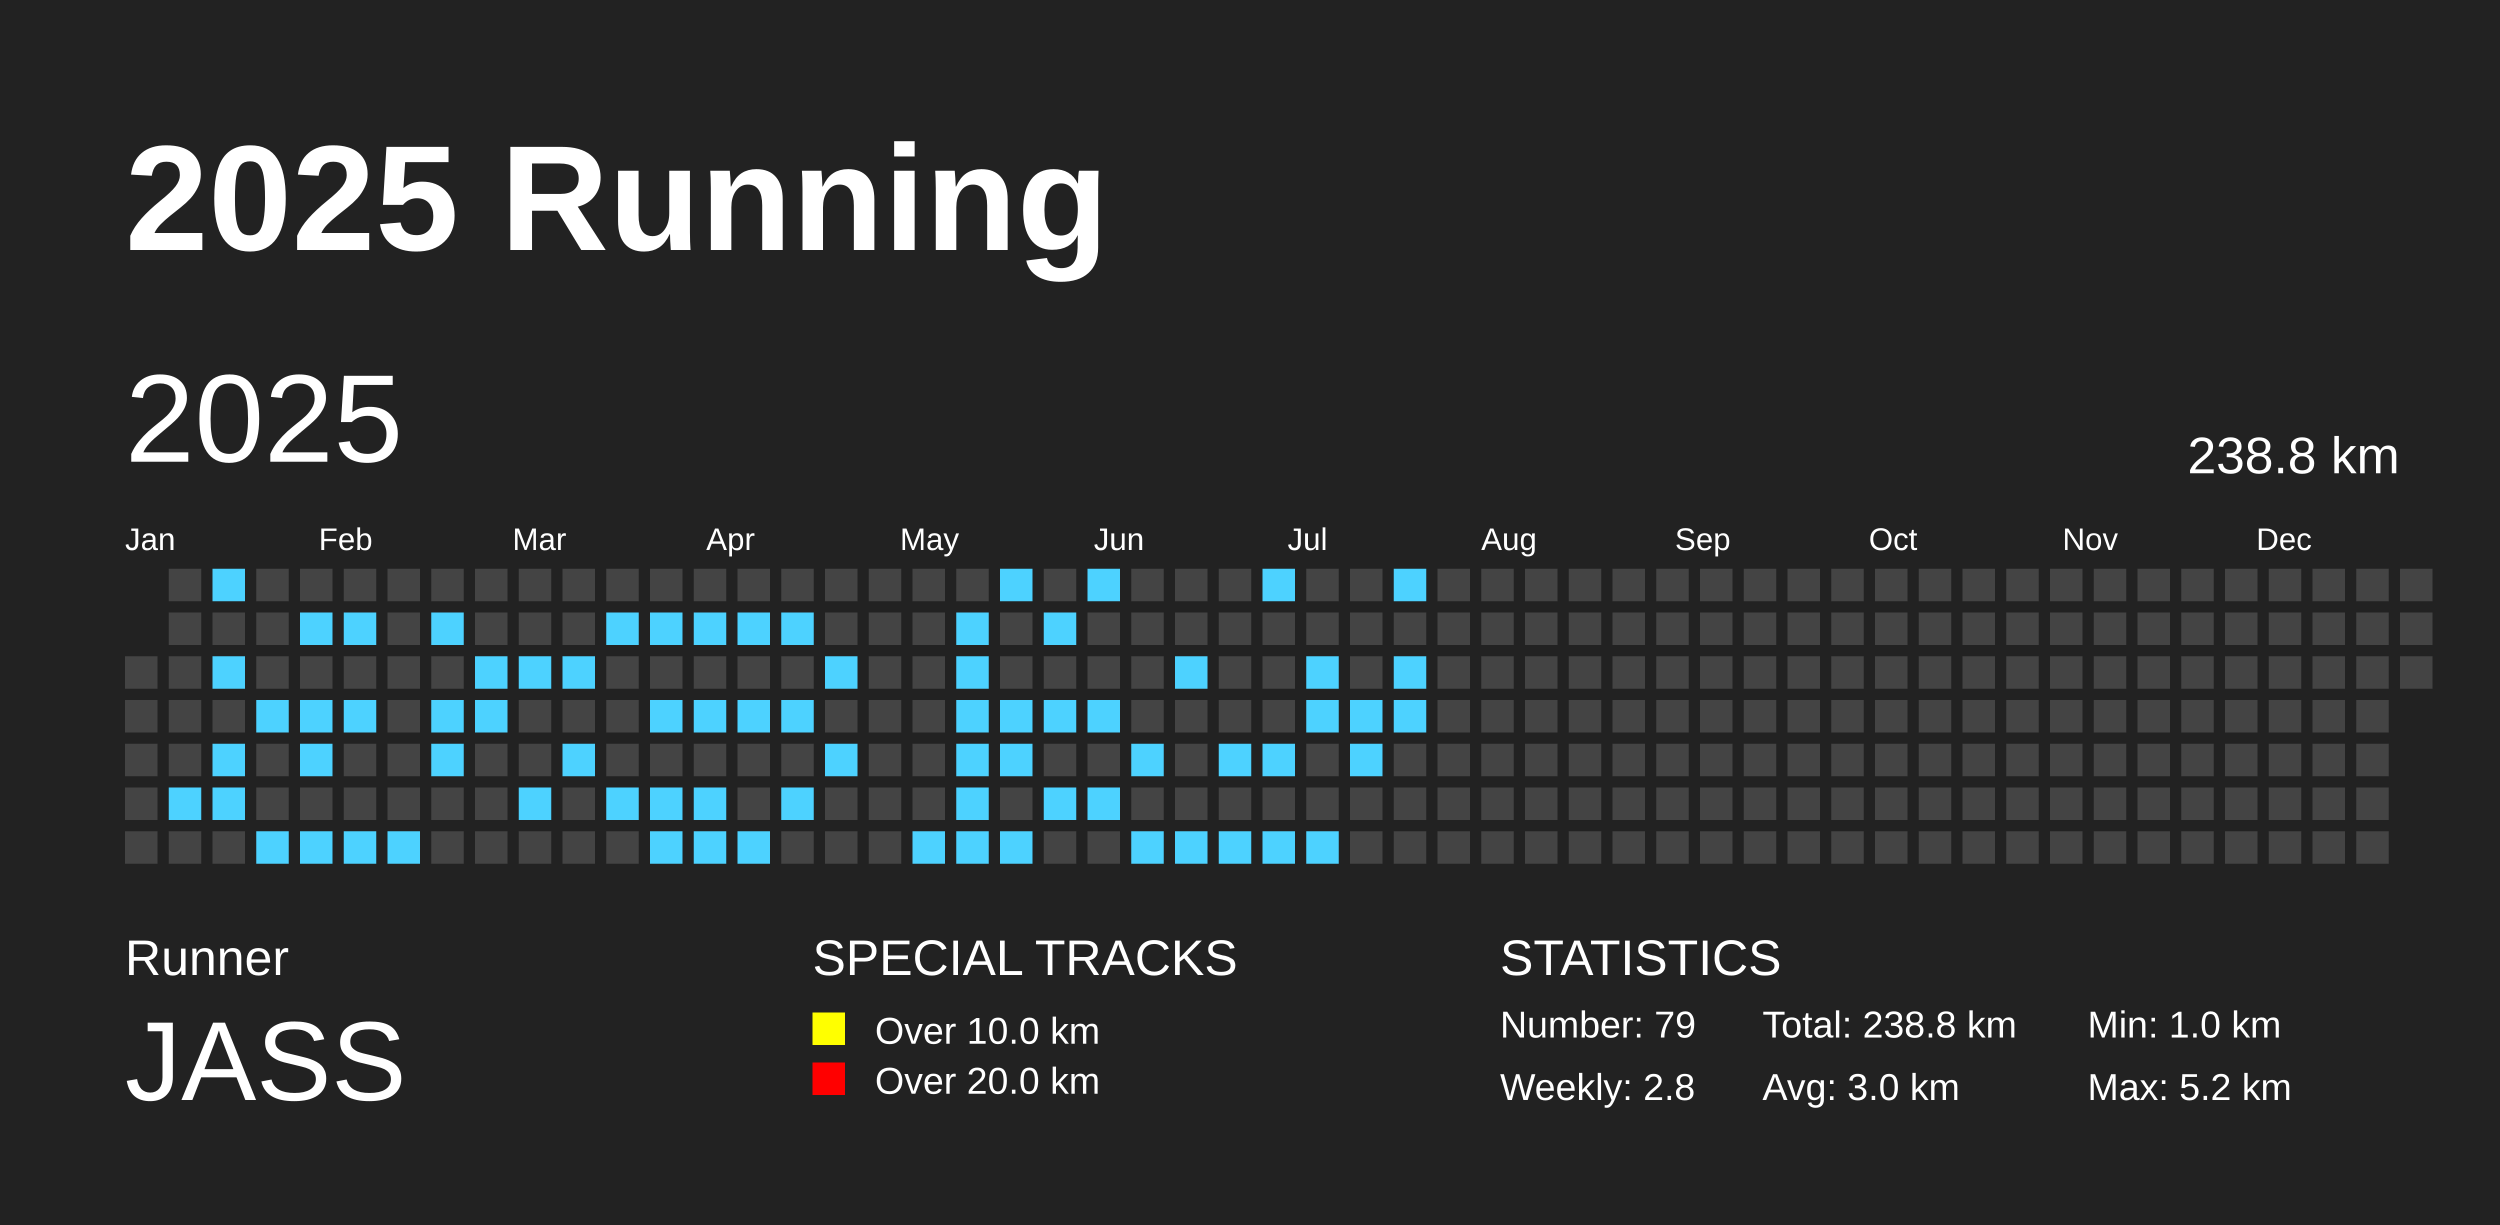
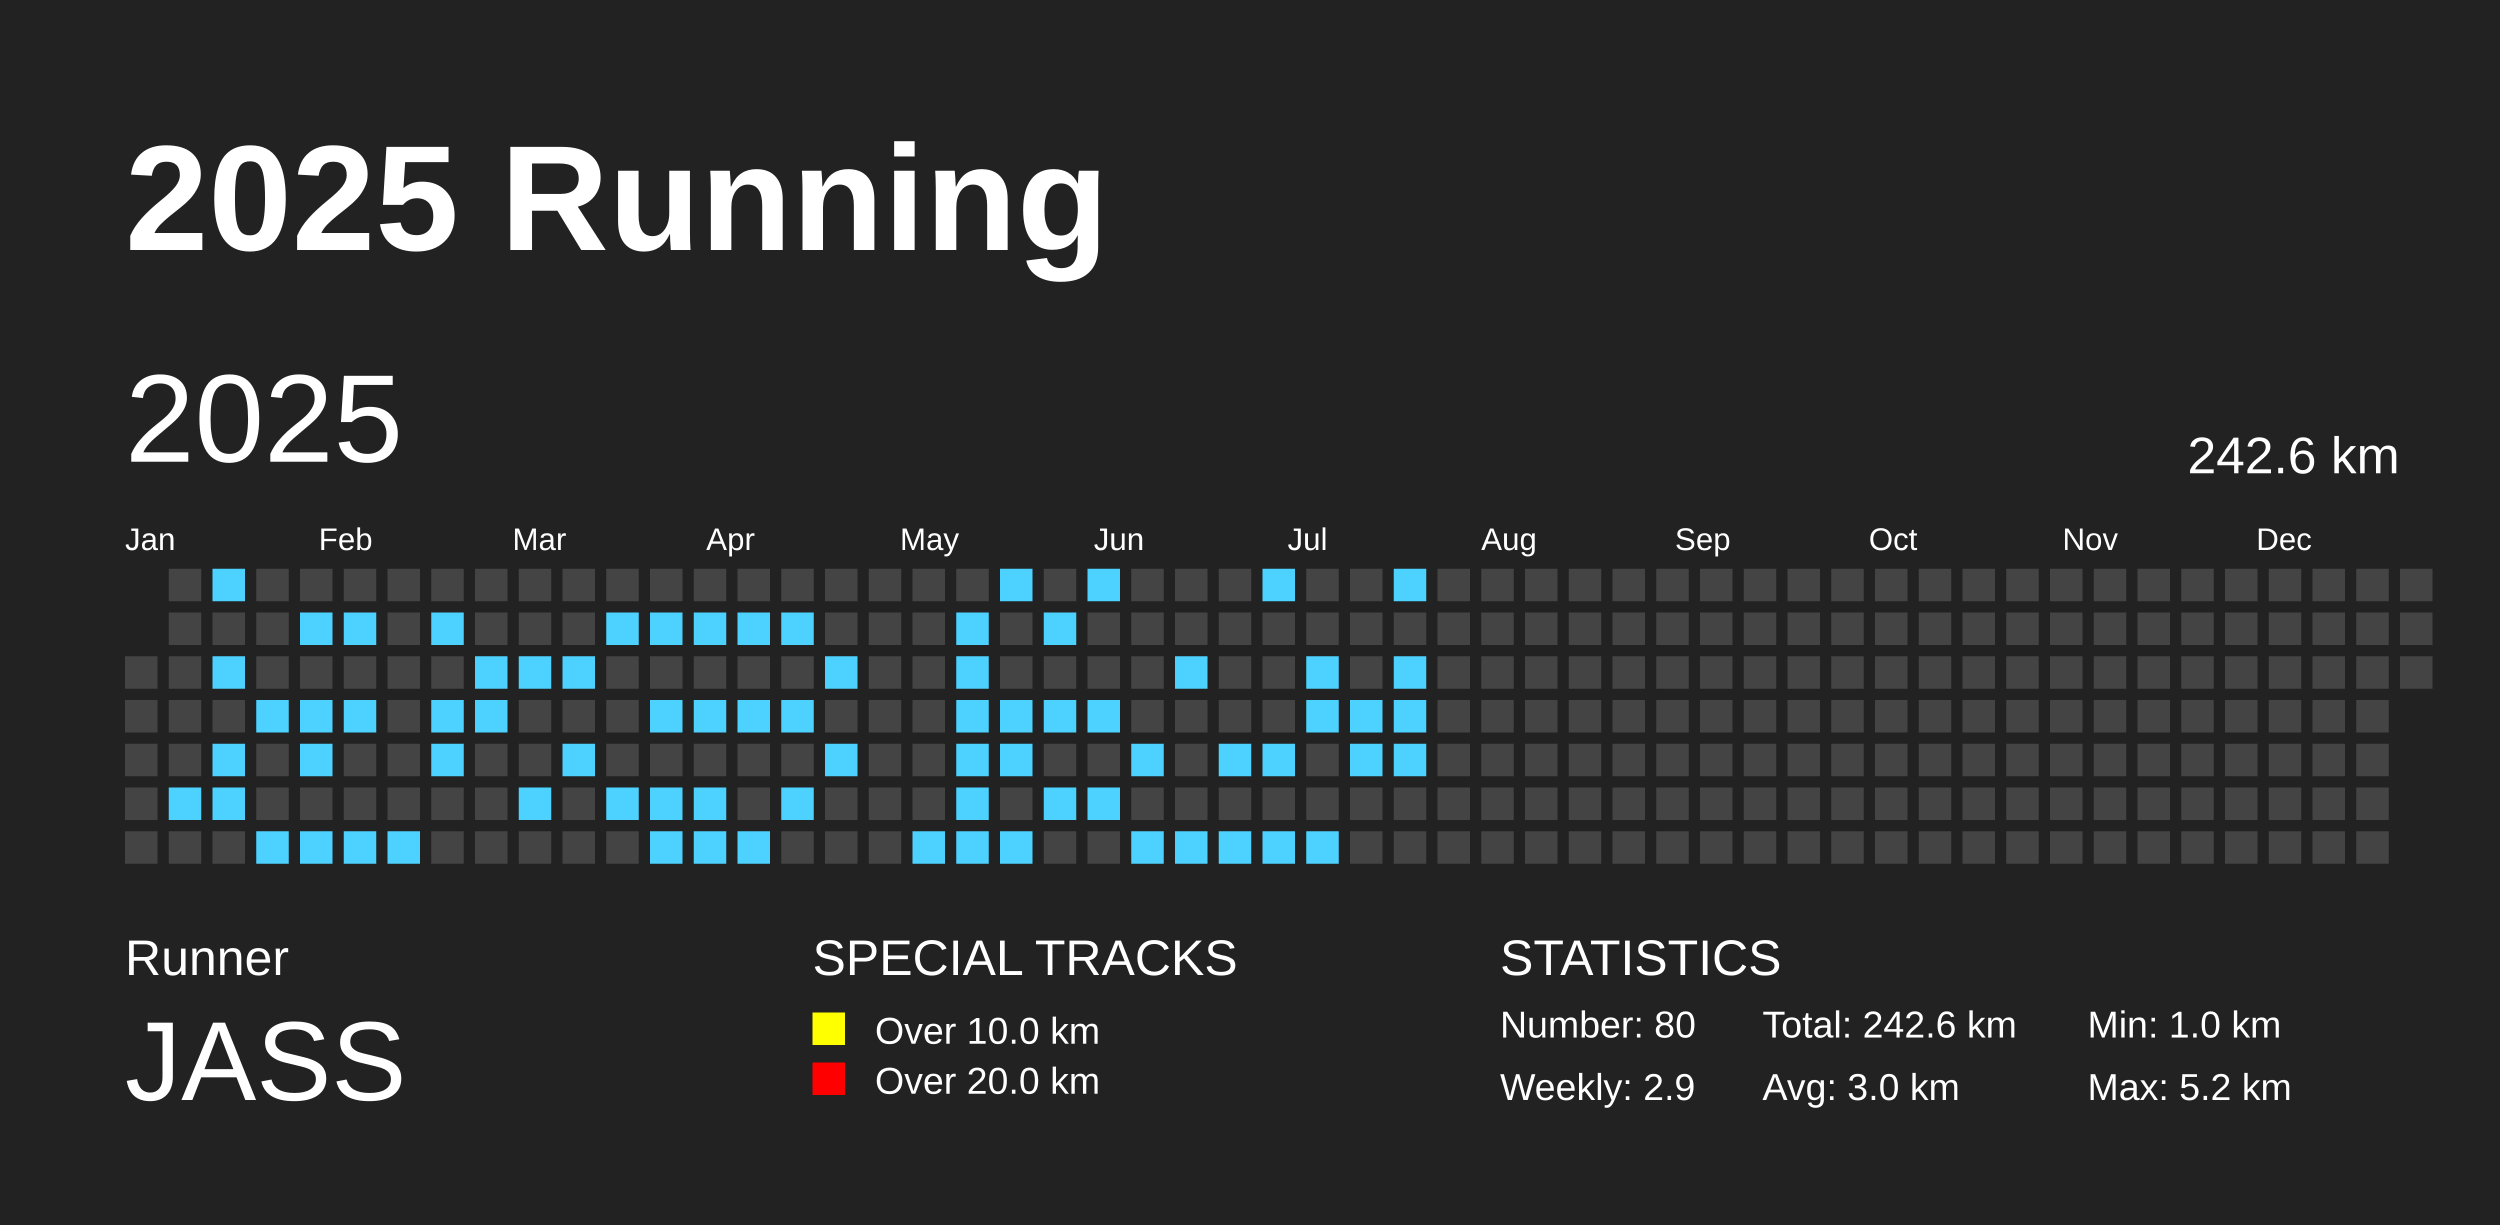
<svg xmlns="http://www.w3.org/2000/svg" baseProfile="full" height="98mm" version="1.1" viewBox="0,0,200,98" width="200mm">
  <defs />
  <rect fill="#222222" height="98" width="200" x="0" y="0" />
  <text fill="#FFFFFF" style="font-size:12px; font-family:Arial; font-weight:bold;" x="10" y="20">2025 Running</text>
  <text fill="#FFFFFF" style="font-size:4px; font-family:Arial" x="10" y="78">Runner</text>
  <text fill="#FFFFFF" style="font-size:9px; font-family:Arial" x="10" y="88">JASS</text>
  <text fill="#FFFFFF" style="font-size:4px; font-family:Arial" x="65" y="78">SPECIAL TRACKS</text>
  <rect fill="yellow" height="2.6" width="2.6" x="65" y="81" />
  <text fill="#FFFFFF" style="font-size:3px; font-family:Arial" x="70" y="83.5">Over 10.0 km</text>
  <rect fill="red" height="2.6" width="2.6" x="65" y="85" />
  <text fill="#FFFFFF" style="font-size:3px; font-family:Arial" x="70" y="87.5">Over 20.0 km</text>
  <text fill="#FFFFFF" style="font-size:4px; font-family:Arial" x="120" y="78">STATISTICS</text>
-   <text fill="#FFFFFF" style="font-size:3px; font-family:Arial" x="120" y="83">Number: 79</text>
-   <text fill="#FFFFFF" style="font-size:3px; font-family:Arial" x="120" y="88">Weekly: 2.8</text>
-   <text fill="#FFFFFF" style="font-size:3px; font-family:Arial" x="141" y="83">Total: 238.8 km</text>
+   <text fill="#FFFFFF" style="font-size:3px; font-family:Arial" x="120" y="83">Number: 80</text>
+   <text fill="#FFFFFF" style="font-size:3px; font-family:Arial" x="120" y="88">Weekly: 2.9</text>
+   <text fill="#FFFFFF" style="font-size:3px; font-family:Arial" x="141" y="83">Total: 242.6 km</text>
  <text fill="#FFFFFF" style="font-size:3px; font-family:Arial" x="141" y="88">Avg: 3.0 km</text>
  <text fill="#FFFFFF" style="font-size:3px; font-family:Arial" x="167" y="83">Min: 1.0 km</text>
  <text fill="#FFFFFF" style="font-size:3px; font-family:Arial" x="167" y="88">Max: 5.2 km</text>
  <text dominant-baseline="hanging" fill="#FFFFFF" style="font-size:10.0px; font-family:Arial;" x="10" y="30">2025</text>
-   <text dominant-baseline="hanging" fill="#FFFFFF" style="font-size:4.125px; font-family:Arial;" x="175" y="35">238.8 km</text>
+   <text dominant-baseline="hanging" fill="#FFFFFF" style="font-size:4.125px; font-family:Arial;" x="175" y="35">242.6 km</text>
  <text fill="#FFFFFF" style="font-size:2.5px; font-family:Arial" x="10.0" y="44">Jan</text>
  <text fill="#FFFFFF" style="font-size:2.5px; font-family:Arial" x="25.5" y="44">Feb</text>
  <text fill="#FFFFFF" style="font-size:2.5px; font-family:Arial" x="41.0" y="44">Mar</text>
  <text fill="#FFFFFF" style="font-size:2.5px; font-family:Arial" x="56.5" y="44">Apr</text>
  <text fill="#FFFFFF" style="font-size:2.5px; font-family:Arial" x="72.0" y="44">May</text>
  <text fill="#FFFFFF" style="font-size:2.5px; font-family:Arial" x="87.5" y="44">Jun</text>
  <text fill="#FFFFFF" style="font-size:2.5px; font-family:Arial" x="103.0" y="44">Jul</text>
  <text fill="#FFFFFF" style="font-size:2.5px; font-family:Arial" x="118.5" y="44">Aug</text>
  <text fill="#FFFFFF" style="font-size:2.5px; font-family:Arial" x="134.0" y="44">Sep</text>
  <text fill="#FFFFFF" style="font-size:2.5px; font-family:Arial" x="149.5" y="44">Oct</text>
  <text fill="#FFFFFF" style="font-size:2.5px; font-family:Arial" x="165.0" y="44">Nov</text>
  <text fill="#FFFFFF" style="font-size:2.5px; font-family:Arial" x="180.5" y="44">Dec</text>
  <rect fill="#444444" height="2.6" width="2.6" x="10.0" y="52.5" />
  <rect fill="#444444" height="2.6" width="2.6" x="10.0" y="56.0" />
  <rect fill="#444444" height="2.6" width="2.6" x="10.0" y="59.5" />
  <rect fill="#444444" height="2.6" width="2.6" x="10.0" y="63.0" />
  <rect fill="#444444" height="2.6" width="2.6" x="10.0" y="66.5" />
  <rect fill="#444444" height="2.6" width="2.6" x="13.5" y="45.5" />
  <rect fill="#444444" height="2.6" width="2.6" x="13.5" y="49.0" />
  <rect fill="#444444" height="2.6" width="2.6" x="13.5" y="52.5" />
  <rect fill="#444444" height="2.6" width="2.6" x="13.5" y="56.0" />
  <rect fill="#444444" height="2.6" width="2.6" x="13.5" y="59.5" />
  <rect fill="#4DD2FF" height="2.6" width="2.6" x="13.5" y="63.0" />
  <rect fill="#444444" height="2.6" width="2.6" x="13.5" y="66.5" />
  <rect fill="#4DD2FF" height="2.6" width="2.6" x="17.0" y="45.5" />
  <rect fill="#444444" height="2.6" width="2.6" x="17.0" y="49.0" />
  <rect fill="#4DD2FF" height="2.6" width="2.6" x="17.0" y="52.5" />
  <rect fill="#444444" height="2.6" width="2.6" x="17.0" y="56.0" />
  <rect fill="#4DD2FF" height="2.6" width="2.6" x="17.0" y="59.5" />
  <rect fill="#4DD2FF" height="2.6" width="2.6" x="17.0" y="63.0" />
  <rect fill="#444444" height="2.6" width="2.6" x="17.0" y="66.5" />
  <rect fill="#444444" height="2.6" width="2.6" x="20.5" y="45.5" />
  <rect fill="#444444" height="2.6" width="2.6" x="20.5" y="49.0" />
  <rect fill="#444444" height="2.6" width="2.6" x="20.5" y="52.5" />
  <rect fill="#4DD2FF" height="2.6" width="2.6" x="20.5" y="56.0" />
  <rect fill="#444444" height="2.6" width="2.6" x="20.5" y="59.5" />
  <rect fill="#444444" height="2.6" width="2.6" x="20.5" y="63.0" />
  <rect fill="#4DD2FF" height="2.6" width="2.6" x="20.5" y="66.5" />
  <rect fill="#444444" height="2.6" width="2.6" x="24.0" y="45.5" />
  <rect fill="#4DD2FF" height="2.6" width="2.6" x="24.0" y="49.0" />
  <rect fill="#444444" height="2.6" width="2.6" x="24.0" y="52.5" />
  <rect fill="#4DD2FF" height="2.6" width="2.6" x="24.0" y="56.0" />
  <rect fill="#4DD2FF" height="2.6" width="2.6" x="24.0" y="59.5" />
  <rect fill="#444444" height="2.6" width="2.6" x="24.0" y="63.0" />
  <rect fill="#4DD2FF" height="2.6" width="2.6" x="24.0" y="66.5" />
  <rect fill="#444444" height="2.6" width="2.6" x="27.5" y="45.5" />
  <rect fill="#4DD2FF" height="2.6" width="2.6" x="27.5" y="49.0" />
  <rect fill="#444444" height="2.6" width="2.6" x="27.5" y="52.5" />
  <rect fill="#4DD2FF" height="2.6" width="2.6" x="27.5" y="56.0" />
  <rect fill="#444444" height="2.6" width="2.6" x="27.5" y="59.5" />
  <rect fill="#444444" height="2.6" width="2.6" x="27.5" y="63.0" />
  <rect fill="#4DD2FF" height="2.6" width="2.6" x="27.5" y="66.5" />
  <rect fill="#444444" height="2.6" width="2.6" x="31.0" y="45.5" />
  <rect fill="#444444" height="2.6" width="2.6" x="31.0" y="49.0" />
  <rect fill="#444444" height="2.6" width="2.6" x="31.0" y="52.5" />
  <rect fill="#444444" height="2.6" width="2.6" x="31.0" y="56.0" />
  <rect fill="#444444" height="2.6" width="2.6" x="31.0" y="59.5" />
  <rect fill="#444444" height="2.6" width="2.6" x="31.0" y="63.0" />
  <rect fill="#4DD2FF" height="2.6" width="2.6" x="31.0" y="66.5" />
  <rect fill="#444444" height="2.6" width="2.6" x="34.5" y="45.5" />
  <rect fill="#4DD2FF" height="2.6" width="2.6" x="34.5" y="49.0" />
  <rect fill="#444444" height="2.6" width="2.6" x="34.5" y="52.5" />
  <rect fill="#4DD2FF" height="2.6" width="2.6" x="34.5" y="56.0" />
  <rect fill="#4DD2FF" height="2.6" width="2.6" x="34.5" y="59.5" />
  <rect fill="#444444" height="2.6" width="2.6" x="34.5" y="63.0" />
  <rect fill="#444444" height="2.6" width="2.6" x="34.5" y="66.5" />
  <rect fill="#444444" height="2.6" width="2.6" x="38.0" y="45.5" />
  <rect fill="#444444" height="2.6" width="2.6" x="38.0" y="49.0" />
  <rect fill="#4DD2FF" height="2.6" width="2.6" x="38.0" y="52.5" />
  <rect fill="#4DD2FF" height="2.6" width="2.6" x="38.0" y="56.0" />
  <rect fill="#444444" height="2.6" width="2.6" x="38.0" y="59.5" />
  <rect fill="#444444" height="2.6" width="2.6" x="38.0" y="63.0" />
  <rect fill="#444444" height="2.6" width="2.6" x="38.0" y="66.5" />
  <rect fill="#444444" height="2.6" width="2.6" x="41.5" y="45.5" />
  <rect fill="#444444" height="2.6" width="2.6" x="41.5" y="49.0" />
  <rect fill="#4DD2FF" height="2.6" width="2.6" x="41.5" y="52.5" />
  <rect fill="#444444" height="2.6" width="2.6" x="41.5" y="56.0" />
  <rect fill="#444444" height="2.6" width="2.6" x="41.5" y="59.5" />
  <rect fill="#4DD2FF" height="2.6" width="2.6" x="41.5" y="63.0" />
  <rect fill="#444444" height="2.6" width="2.6" x="41.5" y="66.5" />
  <rect fill="#444444" height="2.6" width="2.6" x="45.0" y="45.5" />
  <rect fill="#444444" height="2.6" width="2.6" x="45.0" y="49.0" />
  <rect fill="#4DD2FF" height="2.6" width="2.6" x="45.0" y="52.5" />
  <rect fill="#444444" height="2.6" width="2.6" x="45.0" y="56.0" />
  <rect fill="#4DD2FF" height="2.6" width="2.6" x="45.0" y="59.5" />
  <rect fill="#444444" height="2.6" width="2.6" x="45.0" y="63.0" />
  <rect fill="#444444" height="2.6" width="2.6" x="45.0" y="66.5" />
  <rect fill="#444444" height="2.6" width="2.6" x="48.5" y="45.5" />
  <rect fill="#4DD2FF" height="2.6" width="2.6" x="48.5" y="49.0" />
  <rect fill="#444444" height="2.6" width="2.6" x="48.5" y="52.5" />
  <rect fill="#444444" height="2.6" width="2.6" x="48.5" y="56.0" />
  <rect fill="#444444" height="2.6" width="2.6" x="48.5" y="59.5" />
  <rect fill="#4DD2FF" height="2.6" width="2.6" x="48.5" y="63.0" />
  <rect fill="#444444" height="2.6" width="2.6" x="48.5" y="66.5" />
  <rect fill="#444444" height="2.6" width="2.6" x="52.0" y="45.5" />
  <rect fill="#4DD2FF" height="2.6" width="2.6" x="52.0" y="49.0" />
  <rect fill="#444444" height="2.6" width="2.6" x="52.0" y="52.5" />
  <rect fill="#4DD2FF" height="2.6" width="2.6" x="52.0" y="56.0" />
  <rect fill="#444444" height="2.6" width="2.6" x="52.0" y="59.5" />
  <rect fill="#4DD2FF" height="2.6" width="2.6" x="52.0" y="63.0" />
  <rect fill="#4DD2FF" height="2.6" width="2.6" x="52.0" y="66.5" />
  <rect fill="#444444" height="2.6" width="2.6" x="55.5" y="45.5" />
  <rect fill="#4DD2FF" height="2.6" width="2.6" x="55.5" y="49.0" />
  <rect fill="#444444" height="2.6" width="2.6" x="55.5" y="52.5" />
  <rect fill="#4DD2FF" height="2.6" width="2.6" x="55.5" y="56.0" />
  <rect fill="#444444" height="2.6" width="2.6" x="55.5" y="59.5" />
  <rect fill="#4DD2FF" height="2.6" width="2.6" x="55.5" y="63.0" />
  <rect fill="#4DD2FF" height="2.6" width="2.6" x="55.5" y="66.5" />
  <rect fill="#444444" height="2.6" width="2.6" x="59.0" y="45.5" />
  <rect fill="#4DD2FF" height="2.6" width="2.6" x="59.0" y="49.0" />
  <rect fill="#444444" height="2.6" width="2.6" x="59.0" y="52.5" />
  <rect fill="#4DD2FF" height="2.6" width="2.6" x="59.0" y="56.0" />
  <rect fill="#444444" height="2.6" width="2.6" x="59.0" y="59.5" />
  <rect fill="#444444" height="2.6" width="2.6" x="59.0" y="63.0" />
  <rect fill="#4DD2FF" height="2.6" width="2.6" x="59.0" y="66.5" />
  <rect fill="#444444" height="2.6" width="2.6" x="62.5" y="45.5" />
  <rect fill="#4DD2FF" height="2.6" width="2.6" x="62.5" y="49.0" />
  <rect fill="#444444" height="2.6" width="2.6" x="62.5" y="52.5" />
  <rect fill="#4DD2FF" height="2.6" width="2.6" x="62.5" y="56.0" />
  <rect fill="#444444" height="2.6" width="2.6" x="62.5" y="59.5" />
  <rect fill="#4DD2FF" height="2.6" width="2.6" x="62.5" y="63.0" />
  <rect fill="#444444" height="2.6" width="2.6" x="62.5" y="66.5" />
  <rect fill="#444444" height="2.6" width="2.6" x="66.0" y="45.5" />
  <rect fill="#444444" height="2.6" width="2.6" x="66.0" y="49.0" />
  <rect fill="#4DD2FF" height="2.6" width="2.6" x="66.0" y="52.5" />
  <rect fill="#444444" height="2.6" width="2.6" x="66.0" y="56.0" />
  <rect fill="#4DD2FF" height="2.6" width="2.6" x="66.0" y="59.5" />
  <rect fill="#444444" height="2.6" width="2.6" x="66.0" y="63.0" />
  <rect fill="#444444" height="2.6" width="2.6" x="66.0" y="66.5" />
  <rect fill="#444444" height="2.6" width="2.6" x="69.5" y="45.5" />
  <rect fill="#444444" height="2.6" width="2.6" x="69.5" y="49.0" />
  <rect fill="#444444" height="2.6" width="2.6" x="69.5" y="52.5" />
  <rect fill="#444444" height="2.6" width="2.6" x="69.5" y="56.0" />
  <rect fill="#444444" height="2.6" width="2.6" x="69.5" y="59.5" />
  <rect fill="#444444" height="2.6" width="2.6" x="69.5" y="63.0" />
  <rect fill="#444444" height="2.6" width="2.6" x="69.5" y="66.5" />
  <rect fill="#444444" height="2.6" width="2.6" x="73.0" y="45.5" />
  <rect fill="#444444" height="2.6" width="2.6" x="73.0" y="49.0" />
  <rect fill="#444444" height="2.6" width="2.6" x="73.0" y="52.5" />
  <rect fill="#444444" height="2.6" width="2.6" x="73.0" y="56.0" />
  <rect fill="#444444" height="2.6" width="2.6" x="73.0" y="59.5" />
  <rect fill="#444444" height="2.6" width="2.6" x="73.0" y="63.0" />
  <rect fill="#4DD2FF" height="2.6" width="2.6" x="73.0" y="66.5" />
  <rect fill="#444444" height="2.6" width="2.6" x="76.5" y="45.5" />
  <rect fill="#4DD2FF" height="2.6" width="2.6" x="76.5" y="49.0" />
  <rect fill="#4DD2FF" height="2.6" width="2.6" x="76.5" y="52.5" />
  <rect fill="#4DD2FF" height="2.6" width="2.6" x="76.5" y="56.0" />
  <rect fill="#4DD2FF" height="2.6" width="2.6" x="76.5" y="59.5" />
  <rect fill="#4DD2FF" height="2.6" width="2.6" x="76.5" y="63.0" />
  <rect fill="#4DD2FF" height="2.6" width="2.6" x="76.5" y="66.5" />
  <rect fill="#4DD2FF" height="2.6" width="2.6" x="80.0" y="45.5" />
  <rect fill="#444444" height="2.6" width="2.6" x="80.0" y="49.0" />
  <rect fill="#444444" height="2.6" width="2.6" x="80.0" y="52.5" />
  <rect fill="#4DD2FF" height="2.6" width="2.6" x="80.0" y="56.0" />
  <rect fill="#4DD2FF" height="2.6" width="2.6" x="80.0" y="59.5" />
  <rect fill="#444444" height="2.6" width="2.6" x="80.0" y="63.0" />
  <rect fill="#4DD2FF" height="2.6" width="2.6" x="80.0" y="66.5" />
  <rect fill="#444444" height="2.6" width="2.6" x="83.5" y="45.5" />
  <rect fill="#4DD2FF" height="2.6" width="2.6" x="83.5" y="49.0" />
  <rect fill="#444444" height="2.6" width="2.6" x="83.5" y="52.5" />
  <rect fill="#4DD2FF" height="2.6" width="2.6" x="83.5" y="56.0" />
  <rect fill="#444444" height="2.6" width="2.6" x="83.5" y="59.5" />
  <rect fill="#4DD2FF" height="2.6" width="2.6" x="83.5" y="63.0" />
  <rect fill="#444444" height="2.6" width="2.6" x="83.5" y="66.5" />
  <rect fill="#4DD2FF" height="2.6" width="2.6" x="87.0" y="45.5" />
  <rect fill="#444444" height="2.6" width="2.6" x="87.0" y="49.0" />
  <rect fill="#444444" height="2.6" width="2.6" x="87.0" y="52.5" />
  <rect fill="#4DD2FF" height="2.6" width="2.6" x="87.0" y="56.0" />
  <rect fill="#444444" height="2.6" width="2.6" x="87.0" y="59.5" />
  <rect fill="#4DD2FF" height="2.6" width="2.6" x="87.0" y="63.0" />
  <rect fill="#444444" height="2.6" width="2.6" x="87.0" y="66.5" />
  <rect fill="#444444" height="2.6" width="2.6" x="90.5" y="45.5" />
  <rect fill="#444444" height="2.6" width="2.6" x="90.5" y="49.0" />
  <rect fill="#444444" height="2.6" width="2.6" x="90.5" y="52.5" />
  <rect fill="#444444" height="2.6" width="2.6" x="90.5" y="56.0" />
  <rect fill="#4DD2FF" height="2.6" width="2.6" x="90.5" y="59.5" />
  <rect fill="#444444" height="2.6" width="2.6" x="90.5" y="63.0" />
  <rect fill="#4DD2FF" height="2.6" width="2.6" x="90.5" y="66.5" />
  <rect fill="#444444" height="2.6" width="2.6" x="94.0" y="45.5" />
  <rect fill="#444444" height="2.6" width="2.6" x="94.0" y="49.0" />
  <rect fill="#4DD2FF" height="2.6" width="2.6" x="94.0" y="52.5" />
  <rect fill="#444444" height="2.6" width="2.6" x="94.0" y="56.0" />
  <rect fill="#444444" height="2.6" width="2.6" x="94.0" y="59.5" />
  <rect fill="#444444" height="2.6" width="2.6" x="94.0" y="63.0" />
  <rect fill="#4DD2FF" height="2.6" width="2.6" x="94.0" y="66.5" />
  <rect fill="#444444" height="2.6" width="2.6" x="97.5" y="45.5" />
  <rect fill="#444444" height="2.6" width="2.6" x="97.5" y="49.0" />
  <rect fill="#444444" height="2.6" width="2.6" x="97.5" y="52.5" />
  <rect fill="#444444" height="2.6" width="2.6" x="97.5" y="56.0" />
  <rect fill="#4DD2FF" height="2.6" width="2.6" x="97.5" y="59.5" />
  <rect fill="#444444" height="2.6" width="2.6" x="97.5" y="63.0" />
  <rect fill="#4DD2FF" height="2.6" width="2.6" x="97.5" y="66.5" />
  <rect fill="#4DD2FF" height="2.6" width="2.6" x="101.0" y="45.5" />
  <rect fill="#444444" height="2.6" width="2.6" x="101.0" y="49.0" />
  <rect fill="#444444" height="2.6" width="2.6" x="101.0" y="52.5" />
  <rect fill="#444444" height="2.6" width="2.6" x="101.0" y="56.0" />
  <rect fill="#4DD2FF" height="2.6" width="2.6" x="101.0" y="59.5" />
  <rect fill="#444444" height="2.6" width="2.6" x="101.0" y="63.0" />
  <rect fill="#4DD2FF" height="2.6" width="2.6" x="101.0" y="66.5" />
  <rect fill="#444444" height="2.6" width="2.6" x="104.5" y="45.5" />
  <rect fill="#444444" height="2.6" width="2.6" x="104.5" y="49.0" />
  <rect fill="#4DD2FF" height="2.6" width="2.6" x="104.5" y="52.5" />
  <rect fill="#4DD2FF" height="2.6" width="2.6" x="104.5" y="56.0" />
  <rect fill="#444444" height="2.6" width="2.6" x="104.5" y="59.5" />
  <rect fill="#444444" height="2.6" width="2.6" x="104.5" y="63.0" />
  <rect fill="#4DD2FF" height="2.6" width="2.6" x="104.5" y="66.5" />
  <rect fill="#444444" height="2.6" width="2.6" x="108.0" y="45.5" />
  <rect fill="#444444" height="2.6" width="2.6" x="108.0" y="49.0" />
  <rect fill="#444444" height="2.6" width="2.6" x="108.0" y="52.5" />
  <rect fill="#4DD2FF" height="2.6" width="2.6" x="108.0" y="56.0" />
  <rect fill="#4DD2FF" height="2.6" width="2.6" x="108.0" y="59.5" />
  <rect fill="#444444" height="2.6" width="2.6" x="108.0" y="63.0" />
  <rect fill="#444444" height="2.6" width="2.6" x="108.0" y="66.5" />
  <rect fill="#4DD2FF" height="2.6" width="2.6" x="111.5" y="45.5" />
  <rect fill="#444444" height="2.6" width="2.6" x="111.5" y="49.0" />
  <rect fill="#4DD2FF" height="2.6" width="2.6" x="111.5" y="52.5" />
  <rect fill="#4DD2FF" height="2.6" width="2.6" x="111.5" y="56.0" />
-   <rect fill="#444444" height="2.6" width="2.6" x="111.5" y="59.5" />
+   <rect fill="#4DD2FF" height="2.6" width="2.6" x="111.5" y="59.5" />
  <rect fill="#444444" height="2.6" width="2.6" x="111.5" y="63.0" />
  <rect fill="#444444" height="2.6" width="2.6" x="111.5" y="66.5" />
  <rect fill="#444444" height="2.6" width="2.6" x="115.0" y="45.5" />
  <rect fill="#444444" height="2.6" width="2.6" x="115.0" y="49.0" />
  <rect fill="#444444" height="2.6" width="2.6" x="115.0" y="52.5" />
  <rect fill="#444444" height="2.6" width="2.6" x="115.0" y="56.0" />
  <rect fill="#444444" height="2.6" width="2.6" x="115.0" y="59.5" />
  <rect fill="#444444" height="2.6" width="2.6" x="115.0" y="63.0" />
  <rect fill="#444444" height="2.6" width="2.6" x="115.0" y="66.5" />
  <rect fill="#444444" height="2.6" width="2.6" x="118.5" y="45.5" />
  <rect fill="#444444" height="2.6" width="2.6" x="118.5" y="49.0" />
  <rect fill="#444444" height="2.6" width="2.6" x="118.5" y="52.5" />
  <rect fill="#444444" height="2.6" width="2.6" x="118.5" y="56.0" />
  <rect fill="#444444" height="2.6" width="2.6" x="118.5" y="59.5" />
  <rect fill="#444444" height="2.6" width="2.6" x="118.5" y="63.0" />
  <rect fill="#444444" height="2.6" width="2.6" x="118.5" y="66.5" />
  <rect fill="#444444" height="2.6" width="2.6" x="122.0" y="45.5" />
  <rect fill="#444444" height="2.6" width="2.6" x="122.0" y="49.0" />
  <rect fill="#444444" height="2.6" width="2.6" x="122.0" y="52.5" />
  <rect fill="#444444" height="2.6" width="2.6" x="122.0" y="56.0" />
  <rect fill="#444444" height="2.6" width="2.6" x="122.0" y="59.5" />
  <rect fill="#444444" height="2.6" width="2.6" x="122.0" y="63.0" />
  <rect fill="#444444" height="2.6" width="2.6" x="122.0" y="66.5" />
  <rect fill="#444444" height="2.6" width="2.6" x="125.5" y="45.5" />
  <rect fill="#444444" height="2.6" width="2.6" x="125.5" y="49.0" />
  <rect fill="#444444" height="2.6" width="2.6" x="125.5" y="52.5" />
  <rect fill="#444444" height="2.6" width="2.6" x="125.5" y="56.0" />
  <rect fill="#444444" height="2.6" width="2.6" x="125.5" y="59.5" />
  <rect fill="#444444" height="2.6" width="2.6" x="125.5" y="63.0" />
  <rect fill="#444444" height="2.6" width="2.6" x="125.5" y="66.5" />
  <rect fill="#444444" height="2.6" width="2.6" x="129.0" y="45.5" />
  <rect fill="#444444" height="2.6" width="2.6" x="129.0" y="49.0" />
  <rect fill="#444444" height="2.6" width="2.6" x="129.0" y="52.5" />
  <rect fill="#444444" height="2.6" width="2.6" x="129.0" y="56.0" />
  <rect fill="#444444" height="2.6" width="2.6" x="129.0" y="59.5" />
  <rect fill="#444444" height="2.6" width="2.6" x="129.0" y="63.0" />
  <rect fill="#444444" height="2.6" width="2.6" x="129.0" y="66.5" />
  <rect fill="#444444" height="2.6" width="2.6" x="132.5" y="45.5" />
  <rect fill="#444444" height="2.6" width="2.6" x="132.5" y="49.0" />
  <rect fill="#444444" height="2.6" width="2.6" x="132.5" y="52.5" />
  <rect fill="#444444" height="2.6" width="2.6" x="132.5" y="56.0" />
  <rect fill="#444444" height="2.6" width="2.6" x="132.5" y="59.5" />
  <rect fill="#444444" height="2.6" width="2.6" x="132.5" y="63.0" />
  <rect fill="#444444" height="2.6" width="2.6" x="132.5" y="66.5" />
  <rect fill="#444444" height="2.6" width="2.6" x="136.0" y="45.5" />
  <rect fill="#444444" height="2.6" width="2.6" x="136.0" y="49.0" />
  <rect fill="#444444" height="2.6" width="2.6" x="136.0" y="52.5" />
  <rect fill="#444444" height="2.6" width="2.6" x="136.0" y="56.0" />
  <rect fill="#444444" height="2.6" width="2.6" x="136.0" y="59.5" />
  <rect fill="#444444" height="2.6" width="2.6" x="136.0" y="63.0" />
  <rect fill="#444444" height="2.6" width="2.6" x="136.0" y="66.5" />
  <rect fill="#444444" height="2.6" width="2.6" x="139.5" y="45.5" />
  <rect fill="#444444" height="2.6" width="2.6" x="139.5" y="49.0" />
  <rect fill="#444444" height="2.6" width="2.6" x="139.5" y="52.5" />
  <rect fill="#444444" height="2.6" width="2.6" x="139.5" y="56.0" />
  <rect fill="#444444" height="2.6" width="2.6" x="139.5" y="59.5" />
  <rect fill="#444444" height="2.6" width="2.6" x="139.5" y="63.0" />
  <rect fill="#444444" height="2.6" width="2.6" x="139.5" y="66.5" />
  <rect fill="#444444" height="2.6" width="2.6" x="143.0" y="45.5" />
  <rect fill="#444444" height="2.6" width="2.6" x="143.0" y="49.0" />
  <rect fill="#444444" height="2.6" width="2.6" x="143.0" y="52.5" />
  <rect fill="#444444" height="2.6" width="2.6" x="143.0" y="56.0" />
  <rect fill="#444444" height="2.6" width="2.6" x="143.0" y="59.5" />
  <rect fill="#444444" height="2.6" width="2.6" x="143.0" y="63.0" />
  <rect fill="#444444" height="2.6" width="2.6" x="143.0" y="66.5" />
  <rect fill="#444444" height="2.6" width="2.6" x="146.5" y="45.5" />
  <rect fill="#444444" height="2.6" width="2.6" x="146.5" y="49.0" />
  <rect fill="#444444" height="2.6" width="2.6" x="146.5" y="52.5" />
  <rect fill="#444444" height="2.6" width="2.6" x="146.5" y="56.0" />
  <rect fill="#444444" height="2.6" width="2.6" x="146.5" y="59.5" />
  <rect fill="#444444" height="2.6" width="2.6" x="146.5" y="63.0" />
  <rect fill="#444444" height="2.6" width="2.6" x="146.5" y="66.5" />
  <rect fill="#444444" height="2.6" width="2.6" x="150.0" y="45.5" />
  <rect fill="#444444" height="2.6" width="2.6" x="150.0" y="49.0" />
  <rect fill="#444444" height="2.6" width="2.6" x="150.0" y="52.5" />
  <rect fill="#444444" height="2.6" width="2.6" x="150.0" y="56.0" />
  <rect fill="#444444" height="2.6" width="2.6" x="150.0" y="59.5" />
  <rect fill="#444444" height="2.6" width="2.6" x="150.0" y="63.0" />
  <rect fill="#444444" height="2.6" width="2.6" x="150.0" y="66.5" />
  <rect fill="#444444" height="2.6" width="2.6" x="153.5" y="45.5" />
  <rect fill="#444444" height="2.6" width="2.6" x="153.5" y="49.0" />
  <rect fill="#444444" height="2.6" width="2.6" x="153.5" y="52.5" />
  <rect fill="#444444" height="2.6" width="2.6" x="153.5" y="56.0" />
  <rect fill="#444444" height="2.6" width="2.6" x="153.5" y="59.5" />
  <rect fill="#444444" height="2.6" width="2.6" x="153.5" y="63.0" />
  <rect fill="#444444" height="2.6" width="2.6" x="153.5" y="66.5" />
  <rect fill="#444444" height="2.6" width="2.6" x="157.0" y="45.5" />
  <rect fill="#444444" height="2.6" width="2.6" x="157.0" y="49.0" />
  <rect fill="#444444" height="2.6" width="2.6" x="157.0" y="52.5" />
  <rect fill="#444444" height="2.6" width="2.6" x="157.0" y="56.0" />
  <rect fill="#444444" height="2.6" width="2.6" x="157.0" y="59.5" />
  <rect fill="#444444" height="2.6" width="2.6" x="157.0" y="63.0" />
  <rect fill="#444444" height="2.6" width="2.6" x="157.0" y="66.5" />
  <rect fill="#444444" height="2.6" width="2.6" x="160.5" y="45.5" />
  <rect fill="#444444" height="2.6" width="2.6" x="160.5" y="49.0" />
  <rect fill="#444444" height="2.6" width="2.6" x="160.5" y="52.5" />
  <rect fill="#444444" height="2.6" width="2.6" x="160.5" y="56.0" />
  <rect fill="#444444" height="2.6" width="2.6" x="160.5" y="59.5" />
  <rect fill="#444444" height="2.6" width="2.6" x="160.5" y="63.0" />
  <rect fill="#444444" height="2.6" width="2.6" x="160.5" y="66.5" />
  <rect fill="#444444" height="2.6" width="2.6" x="164.0" y="45.5" />
  <rect fill="#444444" height="2.6" width="2.6" x="164.0" y="49.0" />
  <rect fill="#444444" height="2.6" width="2.6" x="164.0" y="52.5" />
  <rect fill="#444444" height="2.6" width="2.6" x="164.0" y="56.0" />
  <rect fill="#444444" height="2.6" width="2.6" x="164.0" y="59.5" />
  <rect fill="#444444" height="2.6" width="2.6" x="164.0" y="63.0" />
  <rect fill="#444444" height="2.6" width="2.6" x="164.0" y="66.5" />
  <rect fill="#444444" height="2.6" width="2.6" x="167.5" y="45.5" />
  <rect fill="#444444" height="2.6" width="2.6" x="167.5" y="49.0" />
  <rect fill="#444444" height="2.6" width="2.6" x="167.5" y="52.5" />
  <rect fill="#444444" height="2.6" width="2.6" x="167.5" y="56.0" />
  <rect fill="#444444" height="2.6" width="2.6" x="167.5" y="59.5" />
  <rect fill="#444444" height="2.6" width="2.6" x="167.5" y="63.0" />
  <rect fill="#444444" height="2.6" width="2.6" x="167.5" y="66.5" />
  <rect fill="#444444" height="2.6" width="2.6" x="171.0" y="45.5" />
  <rect fill="#444444" height="2.6" width="2.6" x="171.0" y="49.0" />
  <rect fill="#444444" height="2.6" width="2.6" x="171.0" y="52.5" />
  <rect fill="#444444" height="2.6" width="2.6" x="171.0" y="56.0" />
  <rect fill="#444444" height="2.6" width="2.6" x="171.0" y="59.5" />
  <rect fill="#444444" height="2.6" width="2.6" x="171.0" y="63.0" />
  <rect fill="#444444" height="2.6" width="2.6" x="171.0" y="66.5" />
  <rect fill="#444444" height="2.6" width="2.6" x="174.5" y="45.5" />
  <rect fill="#444444" height="2.6" width="2.6" x="174.5" y="49.0" />
  <rect fill="#444444" height="2.6" width="2.6" x="174.5" y="52.5" />
  <rect fill="#444444" height="2.6" width="2.6" x="174.5" y="56.0" />
  <rect fill="#444444" height="2.6" width="2.6" x="174.5" y="59.5" />
  <rect fill="#444444" height="2.6" width="2.6" x="174.5" y="63.0" />
  <rect fill="#444444" height="2.6" width="2.6" x="174.5" y="66.5" />
  <rect fill="#444444" height="2.6" width="2.6" x="178.0" y="45.5" />
  <rect fill="#444444" height="2.6" width="2.6" x="178.0" y="49.0" />
  <rect fill="#444444" height="2.6" width="2.6" x="178.0" y="52.5" />
  <rect fill="#444444" height="2.6" width="2.6" x="178.0" y="56.0" />
  <rect fill="#444444" height="2.6" width="2.6" x="178.0" y="59.5" />
  <rect fill="#444444" height="2.6" width="2.6" x="178.0" y="63.0" />
  <rect fill="#444444" height="2.6" width="2.6" x="178.0" y="66.5" />
  <rect fill="#444444" height="2.6" width="2.6" x="181.5" y="45.5" />
  <rect fill="#444444" height="2.6" width="2.6" x="181.5" y="49.0" />
  <rect fill="#444444" height="2.6" width="2.6" x="181.5" y="52.5" />
  <rect fill="#444444" height="2.6" width="2.6" x="181.5" y="56.0" />
  <rect fill="#444444" height="2.6" width="2.6" x="181.5" y="59.5" />
  <rect fill="#444444" height="2.6" width="2.6" x="181.5" y="63.0" />
  <rect fill="#444444" height="2.6" width="2.6" x="181.5" y="66.5" />
  <rect fill="#444444" height="2.6" width="2.6" x="185.0" y="45.5" />
  <rect fill="#444444" height="2.6" width="2.6" x="185.0" y="49.0" />
  <rect fill="#444444" height="2.6" width="2.6" x="185.0" y="52.5" />
  <rect fill="#444444" height="2.6" width="2.6" x="185.0" y="56.0" />
  <rect fill="#444444" height="2.6" width="2.6" x="185.0" y="59.5" />
  <rect fill="#444444" height="2.6" width="2.6" x="185.0" y="63.0" />
  <rect fill="#444444" height="2.6" width="2.6" x="185.0" y="66.5" />
  <rect fill="#444444" height="2.6" width="2.6" x="188.5" y="45.5" />
  <rect fill="#444444" height="2.6" width="2.6" x="188.5" y="49.0" />
  <rect fill="#444444" height="2.6" width="2.6" x="188.5" y="52.5" />
  <rect fill="#444444" height="2.6" width="2.6" x="188.5" y="56.0" />
  <rect fill="#444444" height="2.6" width="2.6" x="188.5" y="59.5" />
  <rect fill="#444444" height="2.6" width="2.6" x="188.5" y="63.0" />
  <rect fill="#444444" height="2.6" width="2.6" x="188.5" y="66.5" />
  <rect fill="#444444" height="2.6" width="2.6" x="192.0" y="45.5" />
  <rect fill="#444444" height="2.6" width="2.6" x="192.0" y="49.0" />
  <rect fill="#444444" height="2.6" width="2.6" x="192.0" y="52.5" />
</svg>
